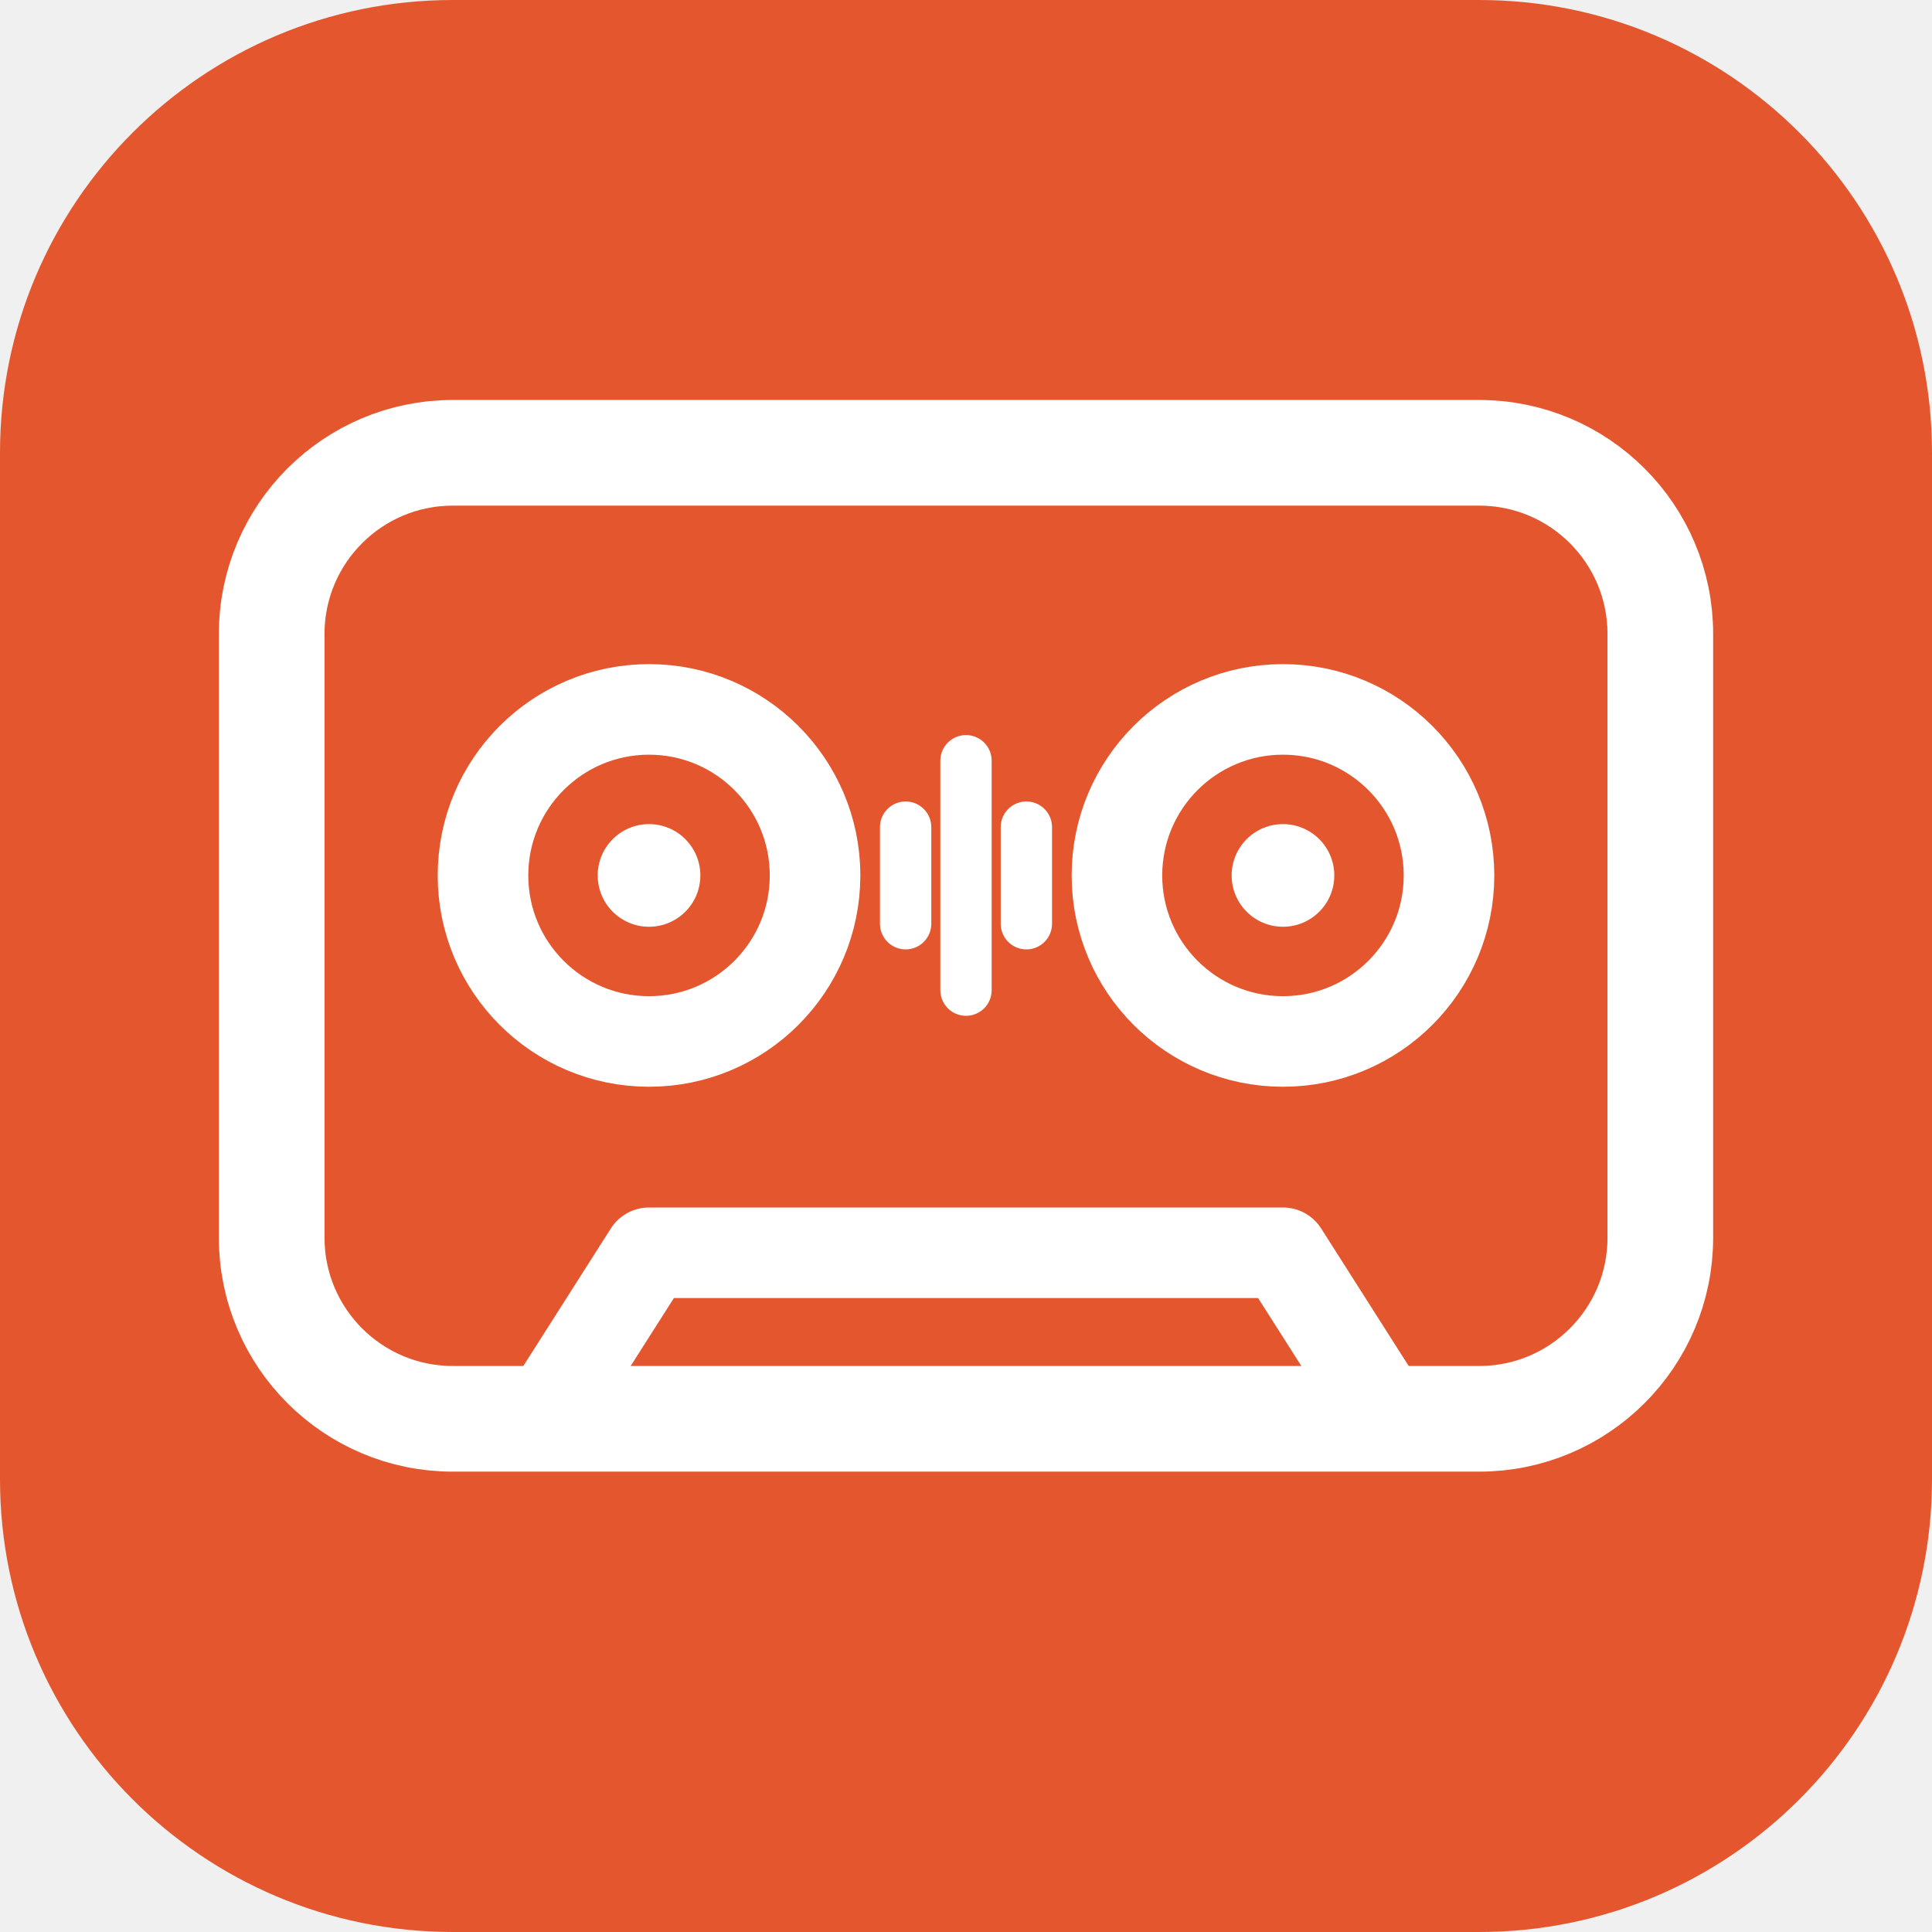
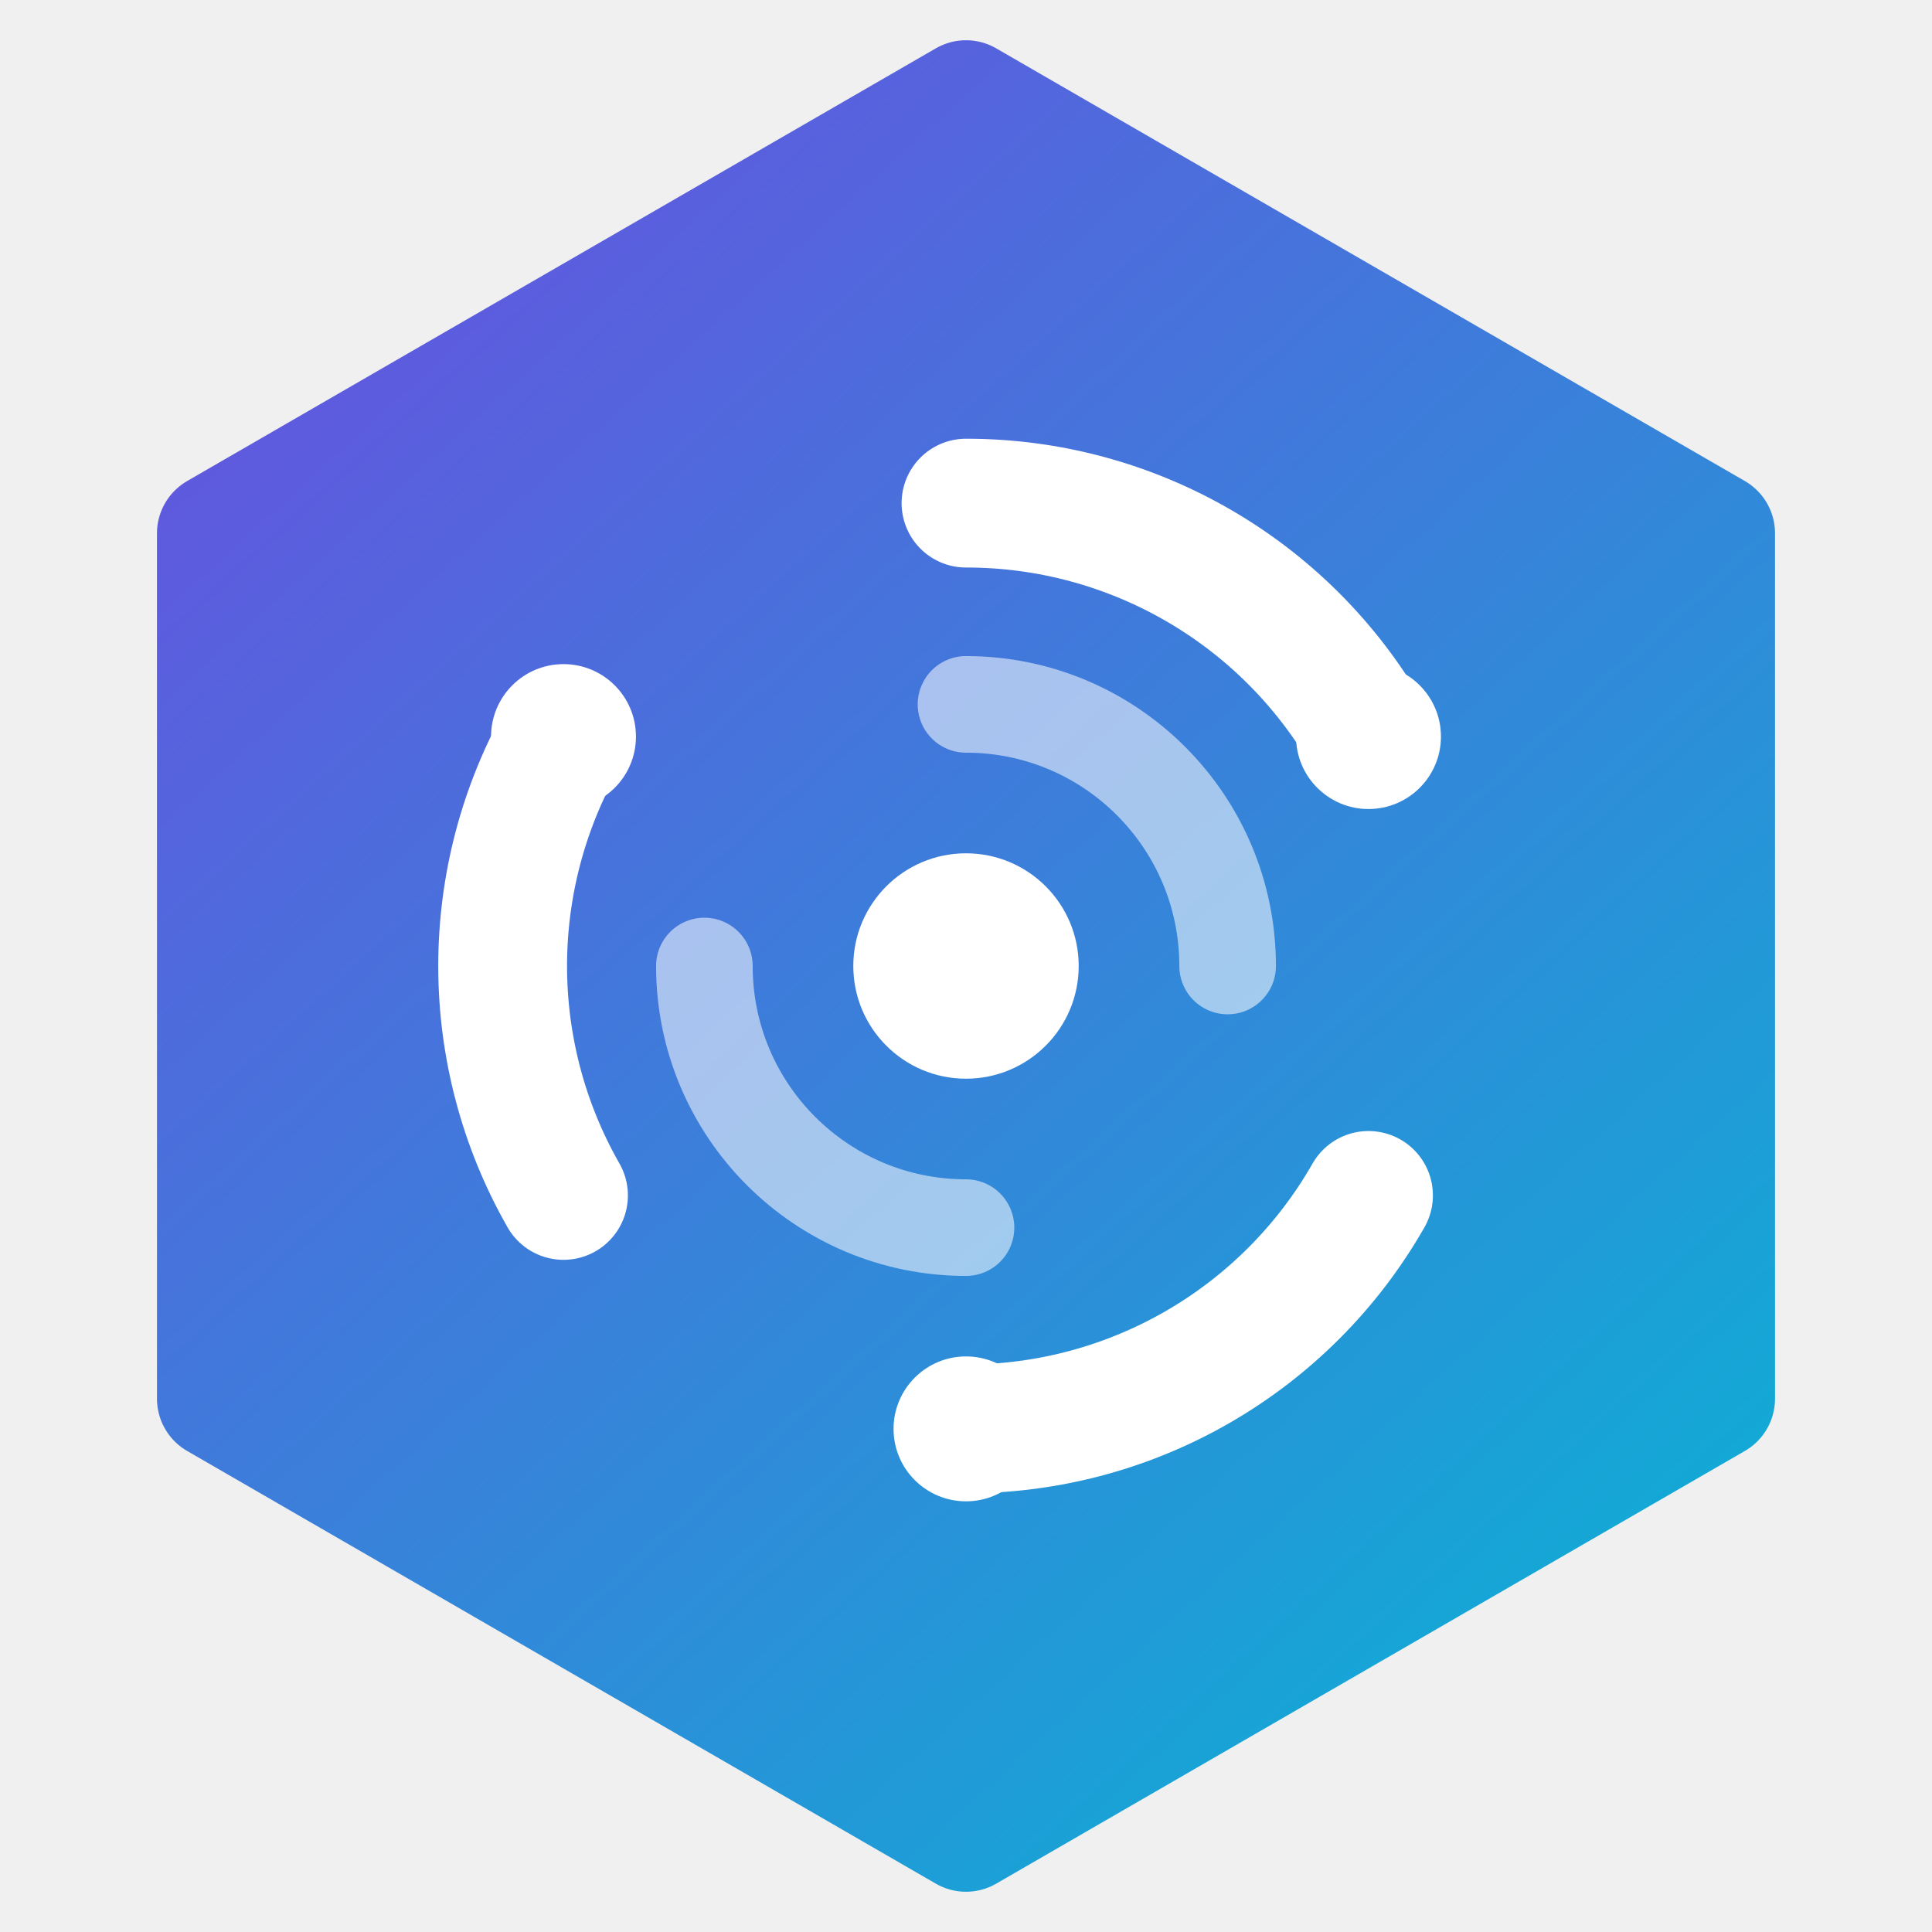
- <svg xmlns="http://www.w3.org/2000/svg" viewBox="0 0 64 64" role="img" aria-label="Vortex Engine">
-   <rect width="64" height="64" rx="15" fill="#e4572e" />
-   <rect x="9" y="15" width="46" height="32" rx="6" fill="none" stroke="#fff" stroke-width="3.5" />
-   <circle cx="21.5" cy="29" r="5.5" fill="none" stroke="#fff" stroke-width="3" />
-   <circle cx="42.5" cy="29" r="5.5" fill="none" stroke="#fff" stroke-width="3" />
-   <circle cx="21.5" cy="29" r="1.7" fill="#fff" />
-   <circle cx="42.5" cy="29" r="1.7" fill="#fff" />
-   <path d="M30 27.4v3.2M32 25.2v7.6M34 27.4v3.2" stroke="#fff" stroke-width="1.7" stroke-linecap="round" />
-   <path d="M18 47l3.5-5.5h21L46 47" fill="none" stroke="#fff" stroke-width="3" stroke-linejoin="round" />
+ <svg xmlns="http://www.w3.org/2000/svg" viewBox="0 0 48 48">
+   <defs>
+     <linearGradient id="g" x1="4" y1="2" x2="44" y2="46" gradientUnits="userSpaceOnUse">
+       <stop offset="0" stop-color="#6c4ce0" />
+       <stop offset="1" stop-color="#06b6d4" />
+     </linearGradient>
+   </defs>
+   <path d="M24 2.5 42.6 13.25v21.5L24 45.5 5.4 34.75v-21.5Z" fill="url(#g)" stroke="url(#g)" stroke-width="3" stroke-linejoin="round" />
+   <g fill="none" stroke="#fff" stroke-width="3.2" stroke-linecap="round">
+     <path d="M24 12.5a11.5 11.5 0 0 1 10 5.8" />
+     <path d="M34 29.7a11.5 11.5 0 0 1-10 5.8" />
+     <path d="M14 29.7A11.5 11.5 0 0 1 14 18.3" />
+   </g>
+   <g fill="none" stroke="#fff" stroke-opacity=".55" stroke-width="2.4" stroke-linecap="round">
+     <path d="M24 17.5a6.5 6.5 0 0 1 6.5 6.5" />
+     <path d="M24 30.5a6.5 6.5 0 0 1-6.5-6.5" />
+   </g>
+   <circle cx="24" cy="24" r="2.8" fill="#fff" />
+   <circle cx="34" cy="18.3" r="1.8" fill="#fff" />
+   <circle cx="24" cy="35.5" r="1.8" fill="#fff" />
+   <circle cx="14" cy="18.3" r="1.8" fill="#fff" />
</svg>
